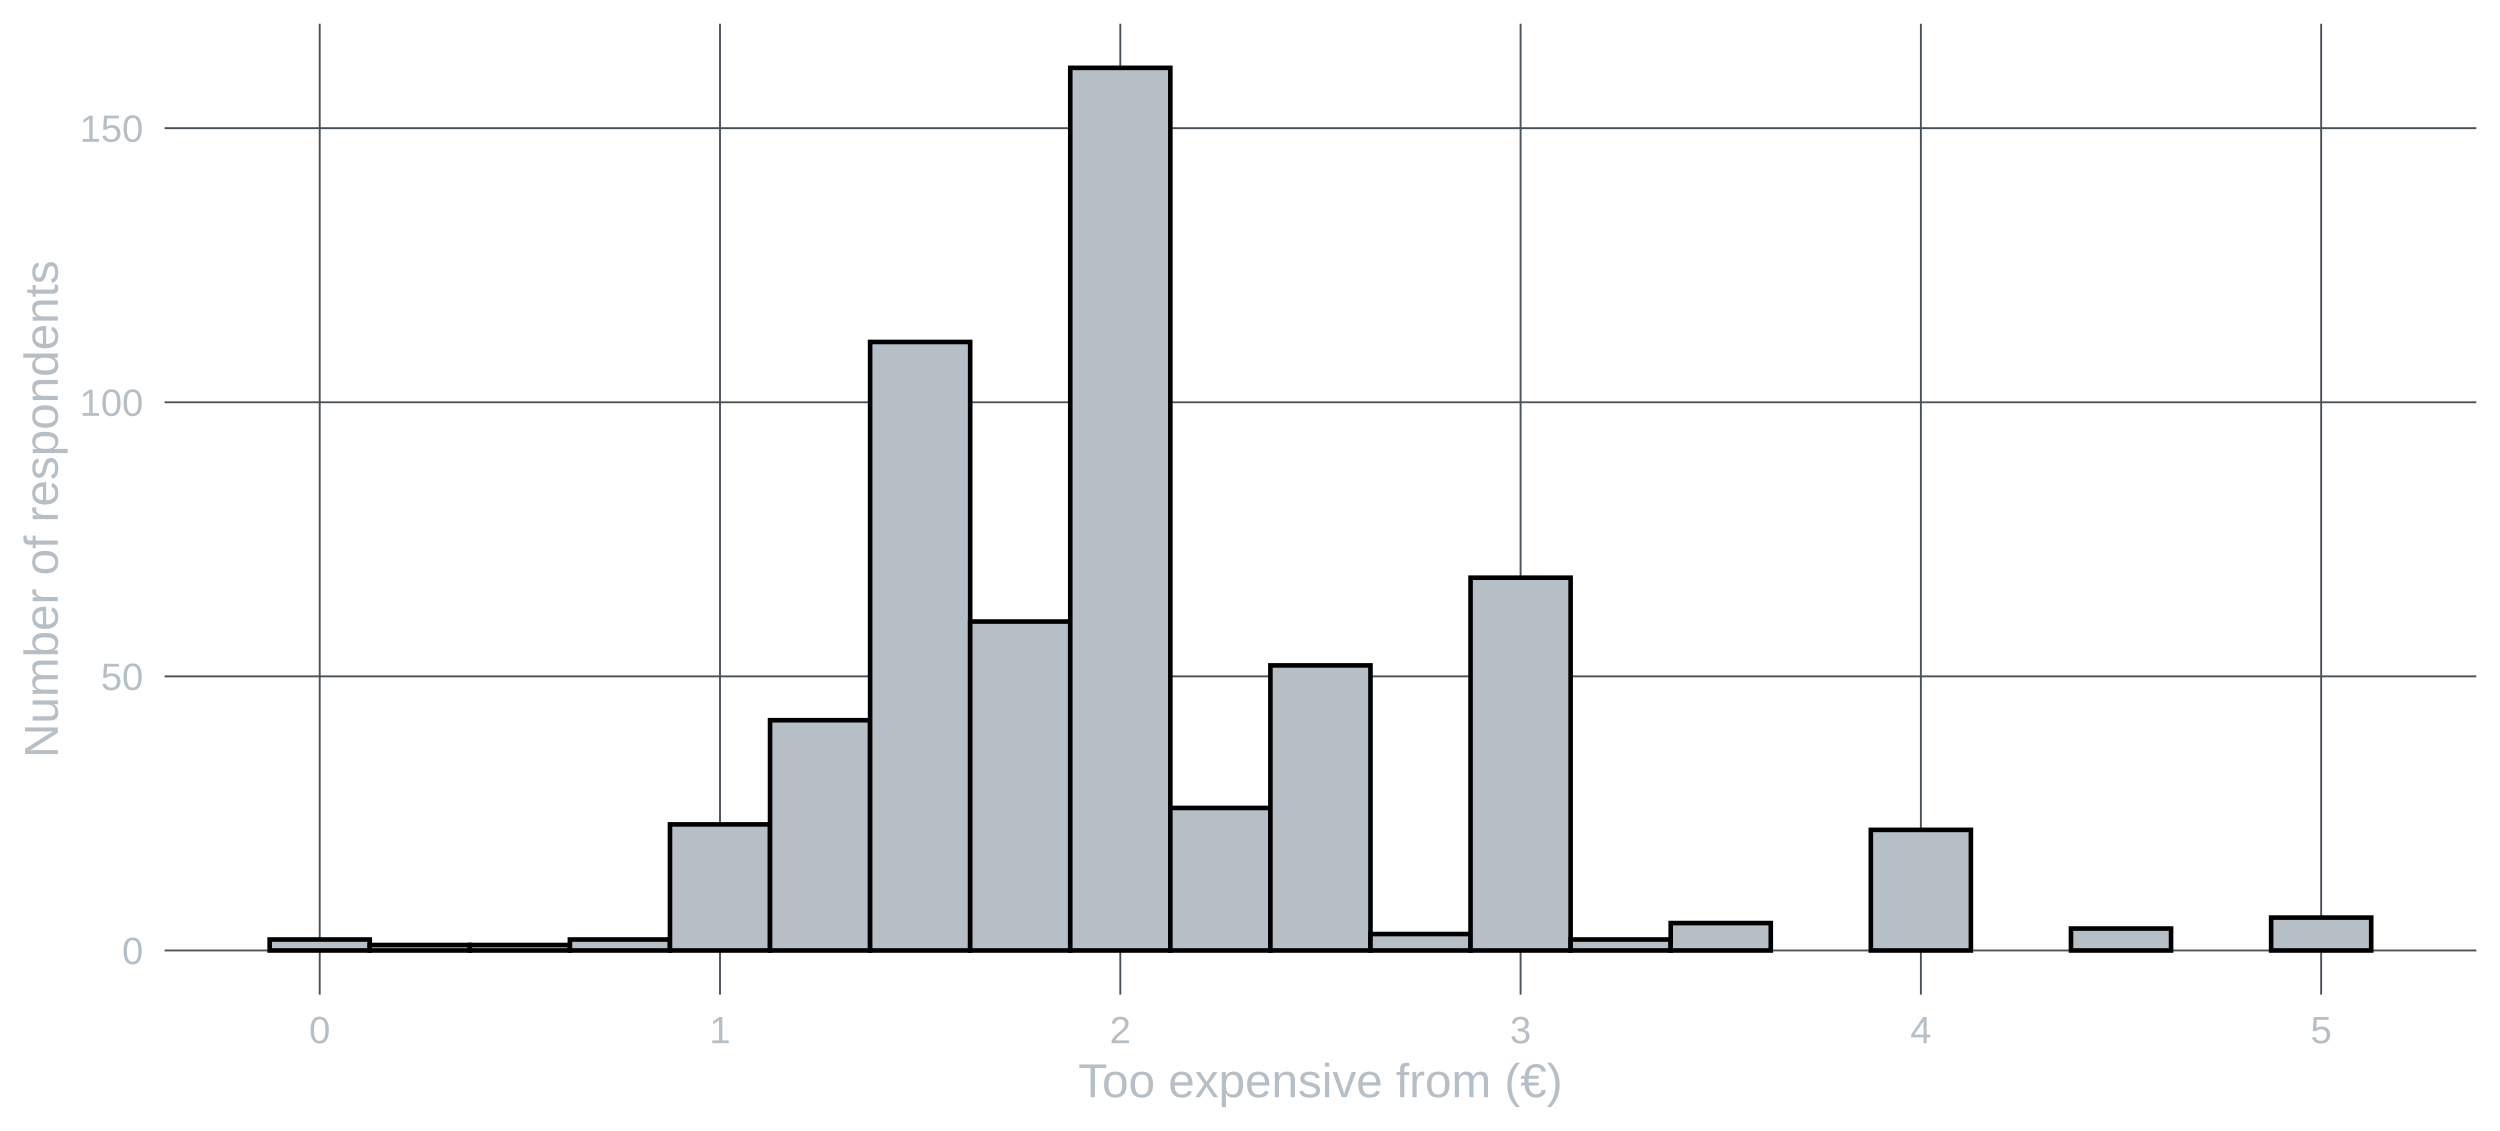
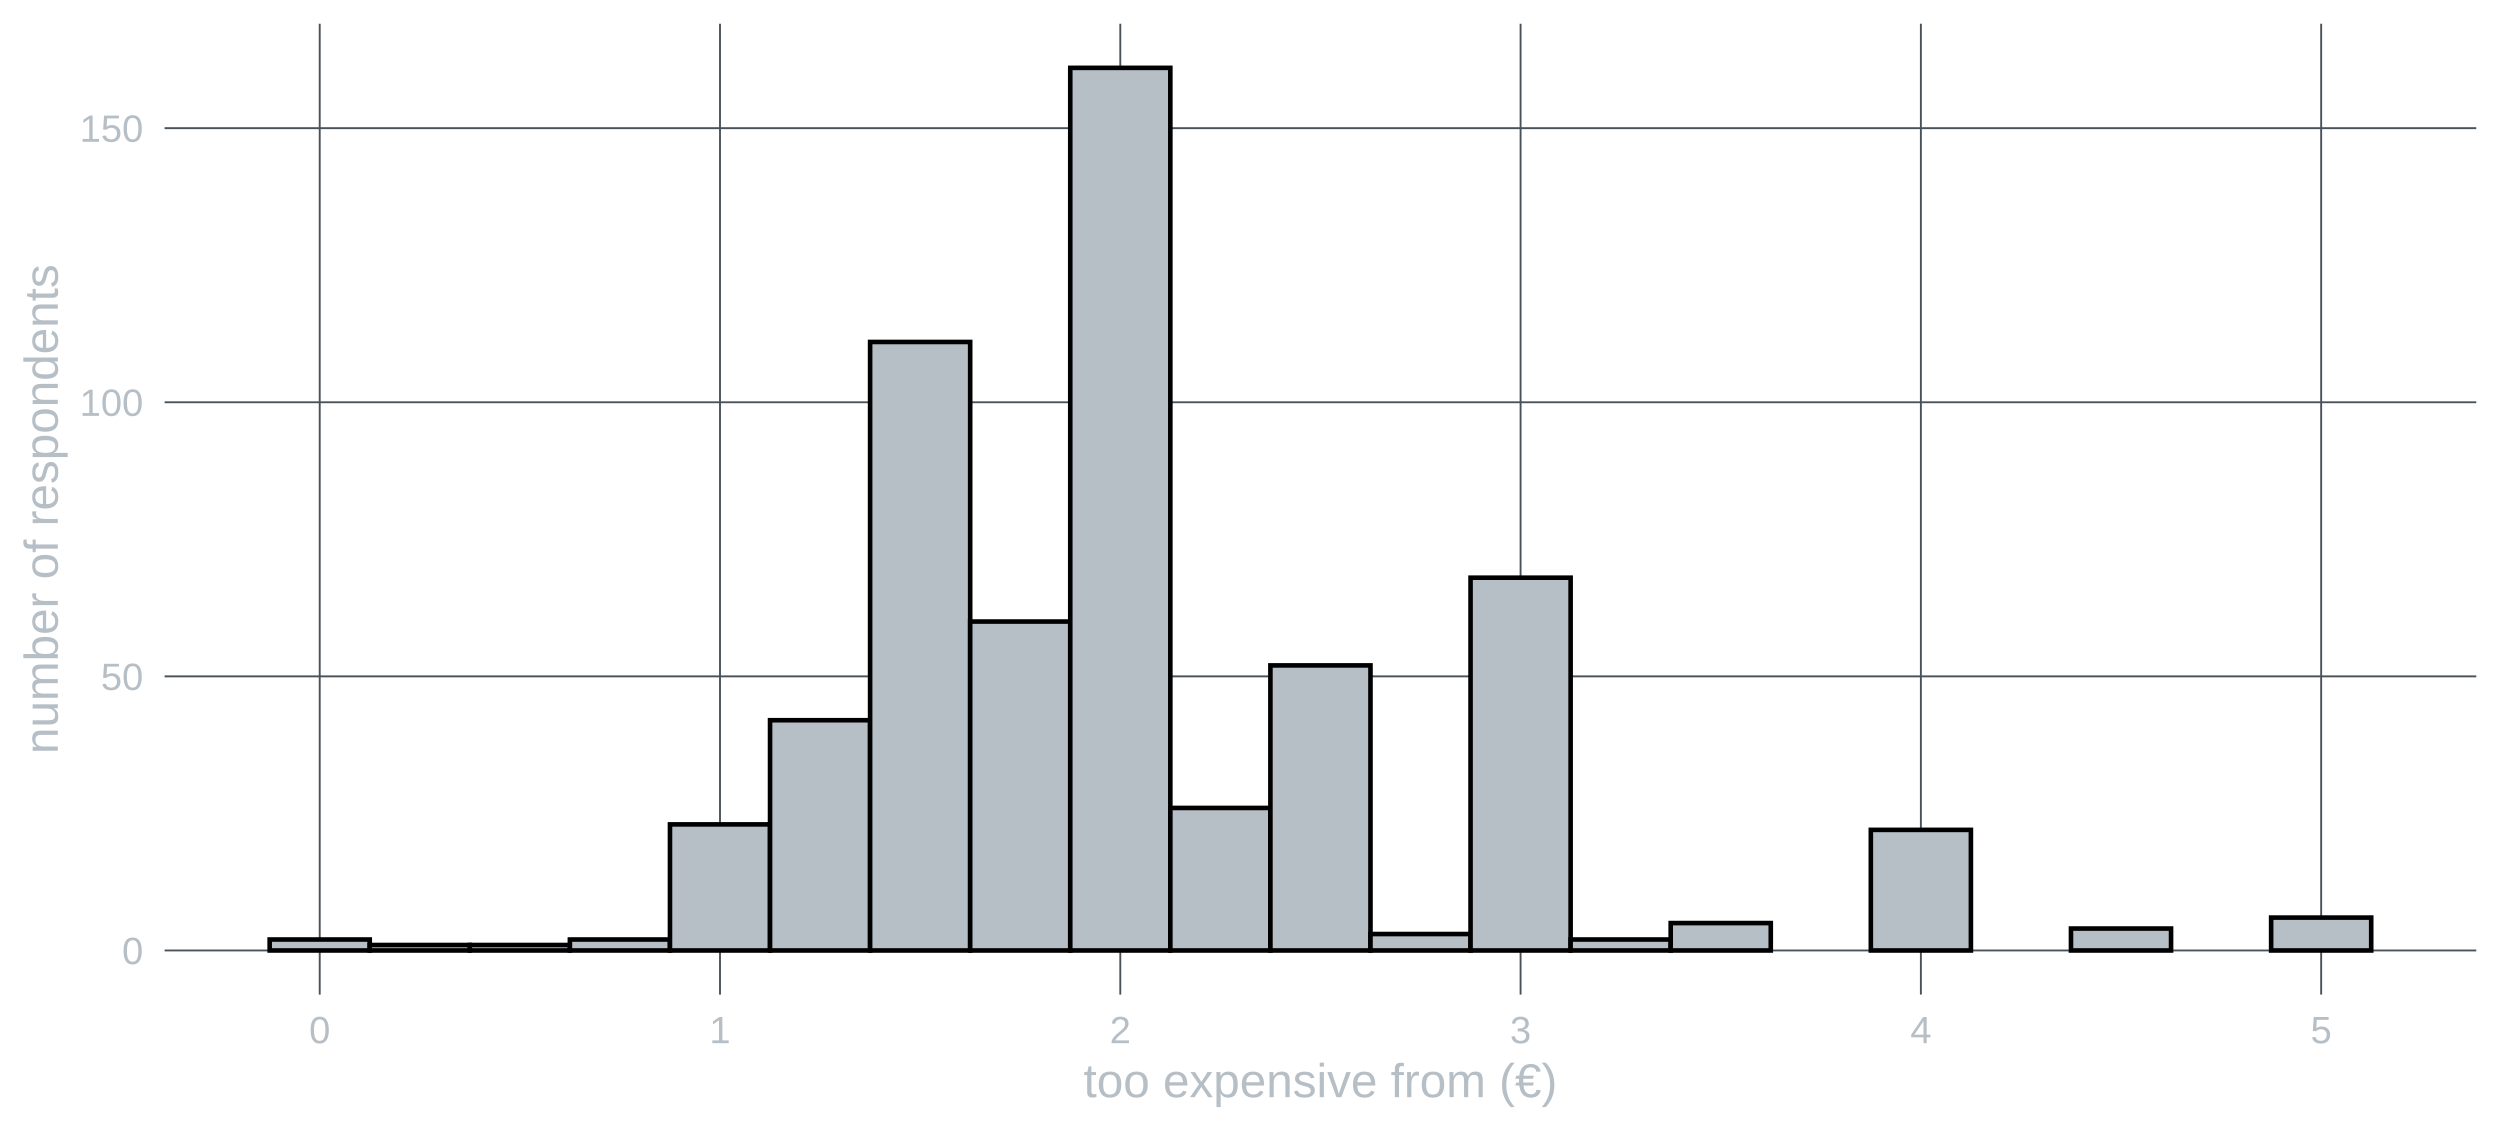
<svg xmlns="http://www.w3.org/2000/svg" width="1680.00pt" height="760.00pt" viewBox="0 0 1680.00 760.00">
  <g class="svglite">
    <defs>
      <style type="text/css">
    .svglite line, .svglite polyline, .svglite polygon, .svglite path, .svglite rect, .svglite circle {
      fill: none;
      stroke: #000000;
      stroke-linecap: round;
      stroke-linejoin: round;
      stroke-miterlimit: 10.00;
    }
    .svglite text {
      white-space: pre;
    }
    .svglite g.glyphgroup path {
      fill: inherit;
      stroke: none;
    }
  </style>
    </defs>
    <rect width="100%" height="100%" style="stroke: none; fill: none;" />
    <defs>
      <clipPath id="cpMC4wMHwxNjgwLjAwfDAuMDB8NzYwLjAw">
        <rect x="0.00" y="0.00" width="1680.00" height="760.00" />
      </clipPath>
    </defs>
    <g clip-path="url(#cpMC4wMHwxNjgwLjAwfDAuMDB8NzYwLjAw)">
      <rect x="0" y="0.00" width="1680.00" height="760.00" style="stroke-width: 3.10; stroke: none;" />
    </g>
    <defs>
      <clipPath id="cpMTEwLjYxfDE2NjQuMDZ8MTUuOTR8NjY4LjM4">
        <rect x="110.61" y="15.94" width="1553.45" height="652.44" />
      </clipPath>
    </defs>
    <g clip-path="url(#cpMTEwLjYxfDE2NjQuMDZ8MTUuOTR8NjY4LjM4)">
      <rect x="110.61" y="15.94" width="1553.45" height="652.44" style="stroke-width: 3.10; stroke: none;" />
      <polyline points="110.61,638.72 1664.06,638.72 " style="stroke-width: 1.28; stroke: #4A5259; stroke-linecap: butt;" />
      <polyline points="110.61,454.52 1664.06,454.52 " style="stroke-width: 1.28; stroke: #4A5259; stroke-linecap: butt;" />
      <polyline points="110.61,270.32 1664.06,270.32 " style="stroke-width: 1.28; stroke: #4A5259; stroke-linecap: butt;" />
      <polyline points="110.61,86.12 1664.06,86.12 " style="stroke-width: 1.28; stroke: #4A5259; stroke-linecap: butt;" />
      <polyline points="214.85,668.38 214.85,15.94 " style="stroke-width: 1.28; stroke: #4A5259; stroke-linecap: butt;" />
      <polyline points="483.84,668.38 483.84,15.94 " style="stroke-width: 1.28; stroke: #4A5259; stroke-linecap: butt;" />
      <polyline points="752.84,668.38 752.84,15.94 " style="stroke-width: 1.28; stroke: #4A5259; stroke-linecap: butt;" />
      <polyline points="1021.83,668.38 1021.83,15.94 " style="stroke-width: 1.28; stroke: #4A5259; stroke-linecap: butt;" />
      <polyline points="1290.83,668.38 1290.83,15.94 " style="stroke-width: 1.28; stroke: #4A5259; stroke-linecap: butt;" />
      <polyline points="1559.82,668.38 1559.82,15.94 " style="stroke-width: 1.28; stroke: #4A5259; stroke-linecap: butt;" />
      <rect x="181.22" y="631.35" width="67.25" height="7.37" style="stroke-width: 3.10; stroke-linecap: butt; stroke-linejoin: miter; fill: #B6BEC6;" />
      <rect x="248.47" y="635.04" width="67.25" height="3.68" style="stroke-width: 3.10; stroke-linecap: butt; stroke-linejoin: miter; fill: #B6BEC6;" />
      <rect x="315.72" y="635.04" width="67.25" height="3.68" style="stroke-width: 3.10; stroke-linecap: butt; stroke-linejoin: miter; fill: #B6BEC6;" />
      <rect x="382.97" y="631.35" width="67.25" height="7.37" style="stroke-width: 3.10; stroke-linecap: butt; stroke-linejoin: miter; fill: #B6BEC6;" />
      <rect x="450.22" y="553.99" width="67.25" height="84.73" style="stroke-width: 3.10; stroke-linecap: butt; stroke-linejoin: miter; fill: #B6BEC6;" />
      <rect x="517.47" y="483.99" width="67.25" height="154.73" style="stroke-width: 3.10; stroke-linecap: butt; stroke-linejoin: miter; fill: #B6BEC6;" />
      <rect x="584.71" y="229.80" width="67.25" height="408.92" style="stroke-width: 3.10; stroke-linecap: butt; stroke-linejoin: miter; fill: #B6BEC6;" />
      <rect x="651.96" y="417.68" width="67.25" height="221.04" style="stroke-width: 3.10; stroke-linecap: butt; stroke-linejoin: miter; fill: #B6BEC6;" />
      <rect x="719.21" y="45.60" width="67.25" height="593.12" style="stroke-width: 3.10; stroke-linecap: butt; stroke-linejoin: miter; fill: #B6BEC6;" />
      <rect x="786.46" y="542.94" width="67.25" height="95.78" style="stroke-width: 3.10; stroke-linecap: butt; stroke-linejoin: miter; fill: #B6BEC6;" />
      <rect x="853.71" y="447.15" width="67.25" height="191.57" style="stroke-width: 3.10; stroke-linecap: butt; stroke-linejoin: miter; fill: #B6BEC6;" />
      <rect x="920.96" y="627.67" width="67.25" height="11.05" style="stroke-width: 3.10; stroke-linecap: butt; stroke-linejoin: miter; fill: #B6BEC6;" />
      <rect x="988.21" y="388.21" width="67.25" height="250.51" style="stroke-width: 3.10; stroke-linecap: butt; stroke-linejoin: miter; fill: #B6BEC6;" />
      <rect x="1055.46" y="631.35" width="67.25" height="7.37" style="stroke-width: 3.10; stroke-linecap: butt; stroke-linejoin: miter; fill: #B6BEC6;" />
      <rect x="1122.71" y="620.30" width="67.25" height="18.42" style="stroke-width: 3.10; stroke-linecap: butt; stroke-linejoin: miter; fill: #B6BEC6;" />
      <rect x="1189.95" y="638.72" width="67.25" height="0.00" style="stroke-width: 3.10; stroke-linecap: butt; stroke-linejoin: miter; fill: #B6BEC6;" />
      <rect x="1257.20" y="557.67" width="67.25" height="81.05" style="stroke-width: 3.10; stroke-linecap: butt; stroke-linejoin: miter; fill: #B6BEC6;" />
      <rect x="1324.45" y="638.72" width="67.25" height="0.00" style="stroke-width: 3.10; stroke-linecap: butt; stroke-linejoin: miter; fill: #B6BEC6;" />
      <rect x="1391.70" y="623.98" width="67.25" height="14.74" style="stroke-width: 3.10; stroke-linecap: butt; stroke-linejoin: miter; fill: #B6BEC6;" />
      <rect x="1458.95" y="638.72" width="67.25" height="0.00" style="stroke-width: 3.10; stroke-linecap: butt; stroke-linejoin: miter; fill: #B6BEC6;" />
      <rect x="1526.20" y="616.62" width="67.25" height="22.10" style="stroke-width: 3.10; stroke-linecap: butt; stroke-linejoin: miter; fill: #B6BEC6;" />
    </g>
    <g clip-path="url(#cpMC4wMHwxNjgwLjAwfDAuMDB8NzYwLjAw)">
      <text x="96.26" y="647.88" text-anchor="end" style="font-size: 25.60px;fill: #B6BEC6; font-family: &quot;Arial&quot;;" textLength="14.23px" lengthAdjust="spacingAndGlyphs">0</text>
      <text x="96.26" y="463.68" text-anchor="end" style="font-size: 25.60px;fill: #B6BEC6; font-family: &quot;Arial&quot;;" textLength="28.47px" lengthAdjust="spacingAndGlyphs">50</text>
      <text x="96.26" y="279.48" text-anchor="end" style="font-size: 25.60px;fill: #B6BEC6; font-family: &quot;Arial&quot;;" textLength="42.70px" lengthAdjust="spacingAndGlyphs">100</text>
      <text x="96.26" y="95.28" text-anchor="end" style="font-size: 25.60px;fill: #B6BEC6; font-family: &quot;Arial&quot;;" textLength="42.70px" lengthAdjust="spacingAndGlyphs">150</text>
      <text x="214.85" y="701.05" text-anchor="middle" style="font-size: 25.60px;fill: #B6BEC6; font-family: &quot;Arial&quot;;" textLength="14.23px" lengthAdjust="spacingAndGlyphs">0</text>
      <text x="483.84" y="701.05" text-anchor="middle" style="font-size: 25.60px;fill: #B6BEC6; font-family: &quot;Arial&quot;;" textLength="14.23px" lengthAdjust="spacingAndGlyphs">1</text>
      <text x="752.84" y="701.05" text-anchor="middle" style="font-size: 25.60px;fill: #B6BEC6; font-family: &quot;Arial&quot;;" textLength="14.23px" lengthAdjust="spacingAndGlyphs">2</text>
      <text x="1021.83" y="701.05" text-anchor="middle" style="font-size: 25.60px;fill: #B6BEC6; font-family: &quot;Arial&quot;;" textLength="14.23px" lengthAdjust="spacingAndGlyphs">3</text>
      <text x="1290.83" y="701.05" text-anchor="middle" style="font-size: 25.60px;fill: #B6BEC6; font-family: &quot;Arial&quot;;" textLength="14.23px" lengthAdjust="spacingAndGlyphs">4</text>
      <text x="1559.82" y="701.05" text-anchor="middle" style="font-size: 25.60px;fill: #B6BEC6; font-family: &quot;Arial&quot;;" textLength="14.23px" lengthAdjust="spacingAndGlyphs">5</text>
-       <text x="887.33" y="737.32" text-anchor="middle" style="font-size: 32.00px;fill: #B6BEC6; font-family: &quot;Arial&quot;;" textLength="325.47px" lengthAdjust="spacingAndGlyphs">Too expensive from (€)</text>
-       <text transform="translate(38.85,342.16) rotate(-90)" text-anchor="middle" style="font-size: 32.00px;fill: #B6BEC6; font-family: &quot;Arial&quot;;" textLength="334.41px" lengthAdjust="spacingAndGlyphs">Number of respondents</text>
+       <text x="887.33" y="737.32" text-anchor="middle" style="font-size: 32.00px;fill: #B6BEC6; font-family: &quot;Arial&quot;;" textLength="318.36px" lengthAdjust="spacingAndGlyphs">too expensive from (€)</text>
+       <text transform="translate(38.85,342.16) rotate(-90)" text-anchor="middle" style="font-size: 32.00px;fill: #B6BEC6; font-family: &quot;Arial&quot;;" textLength="329.09px" lengthAdjust="spacingAndGlyphs">number of respondents</text>
    </g>
  </g>
</svg>
